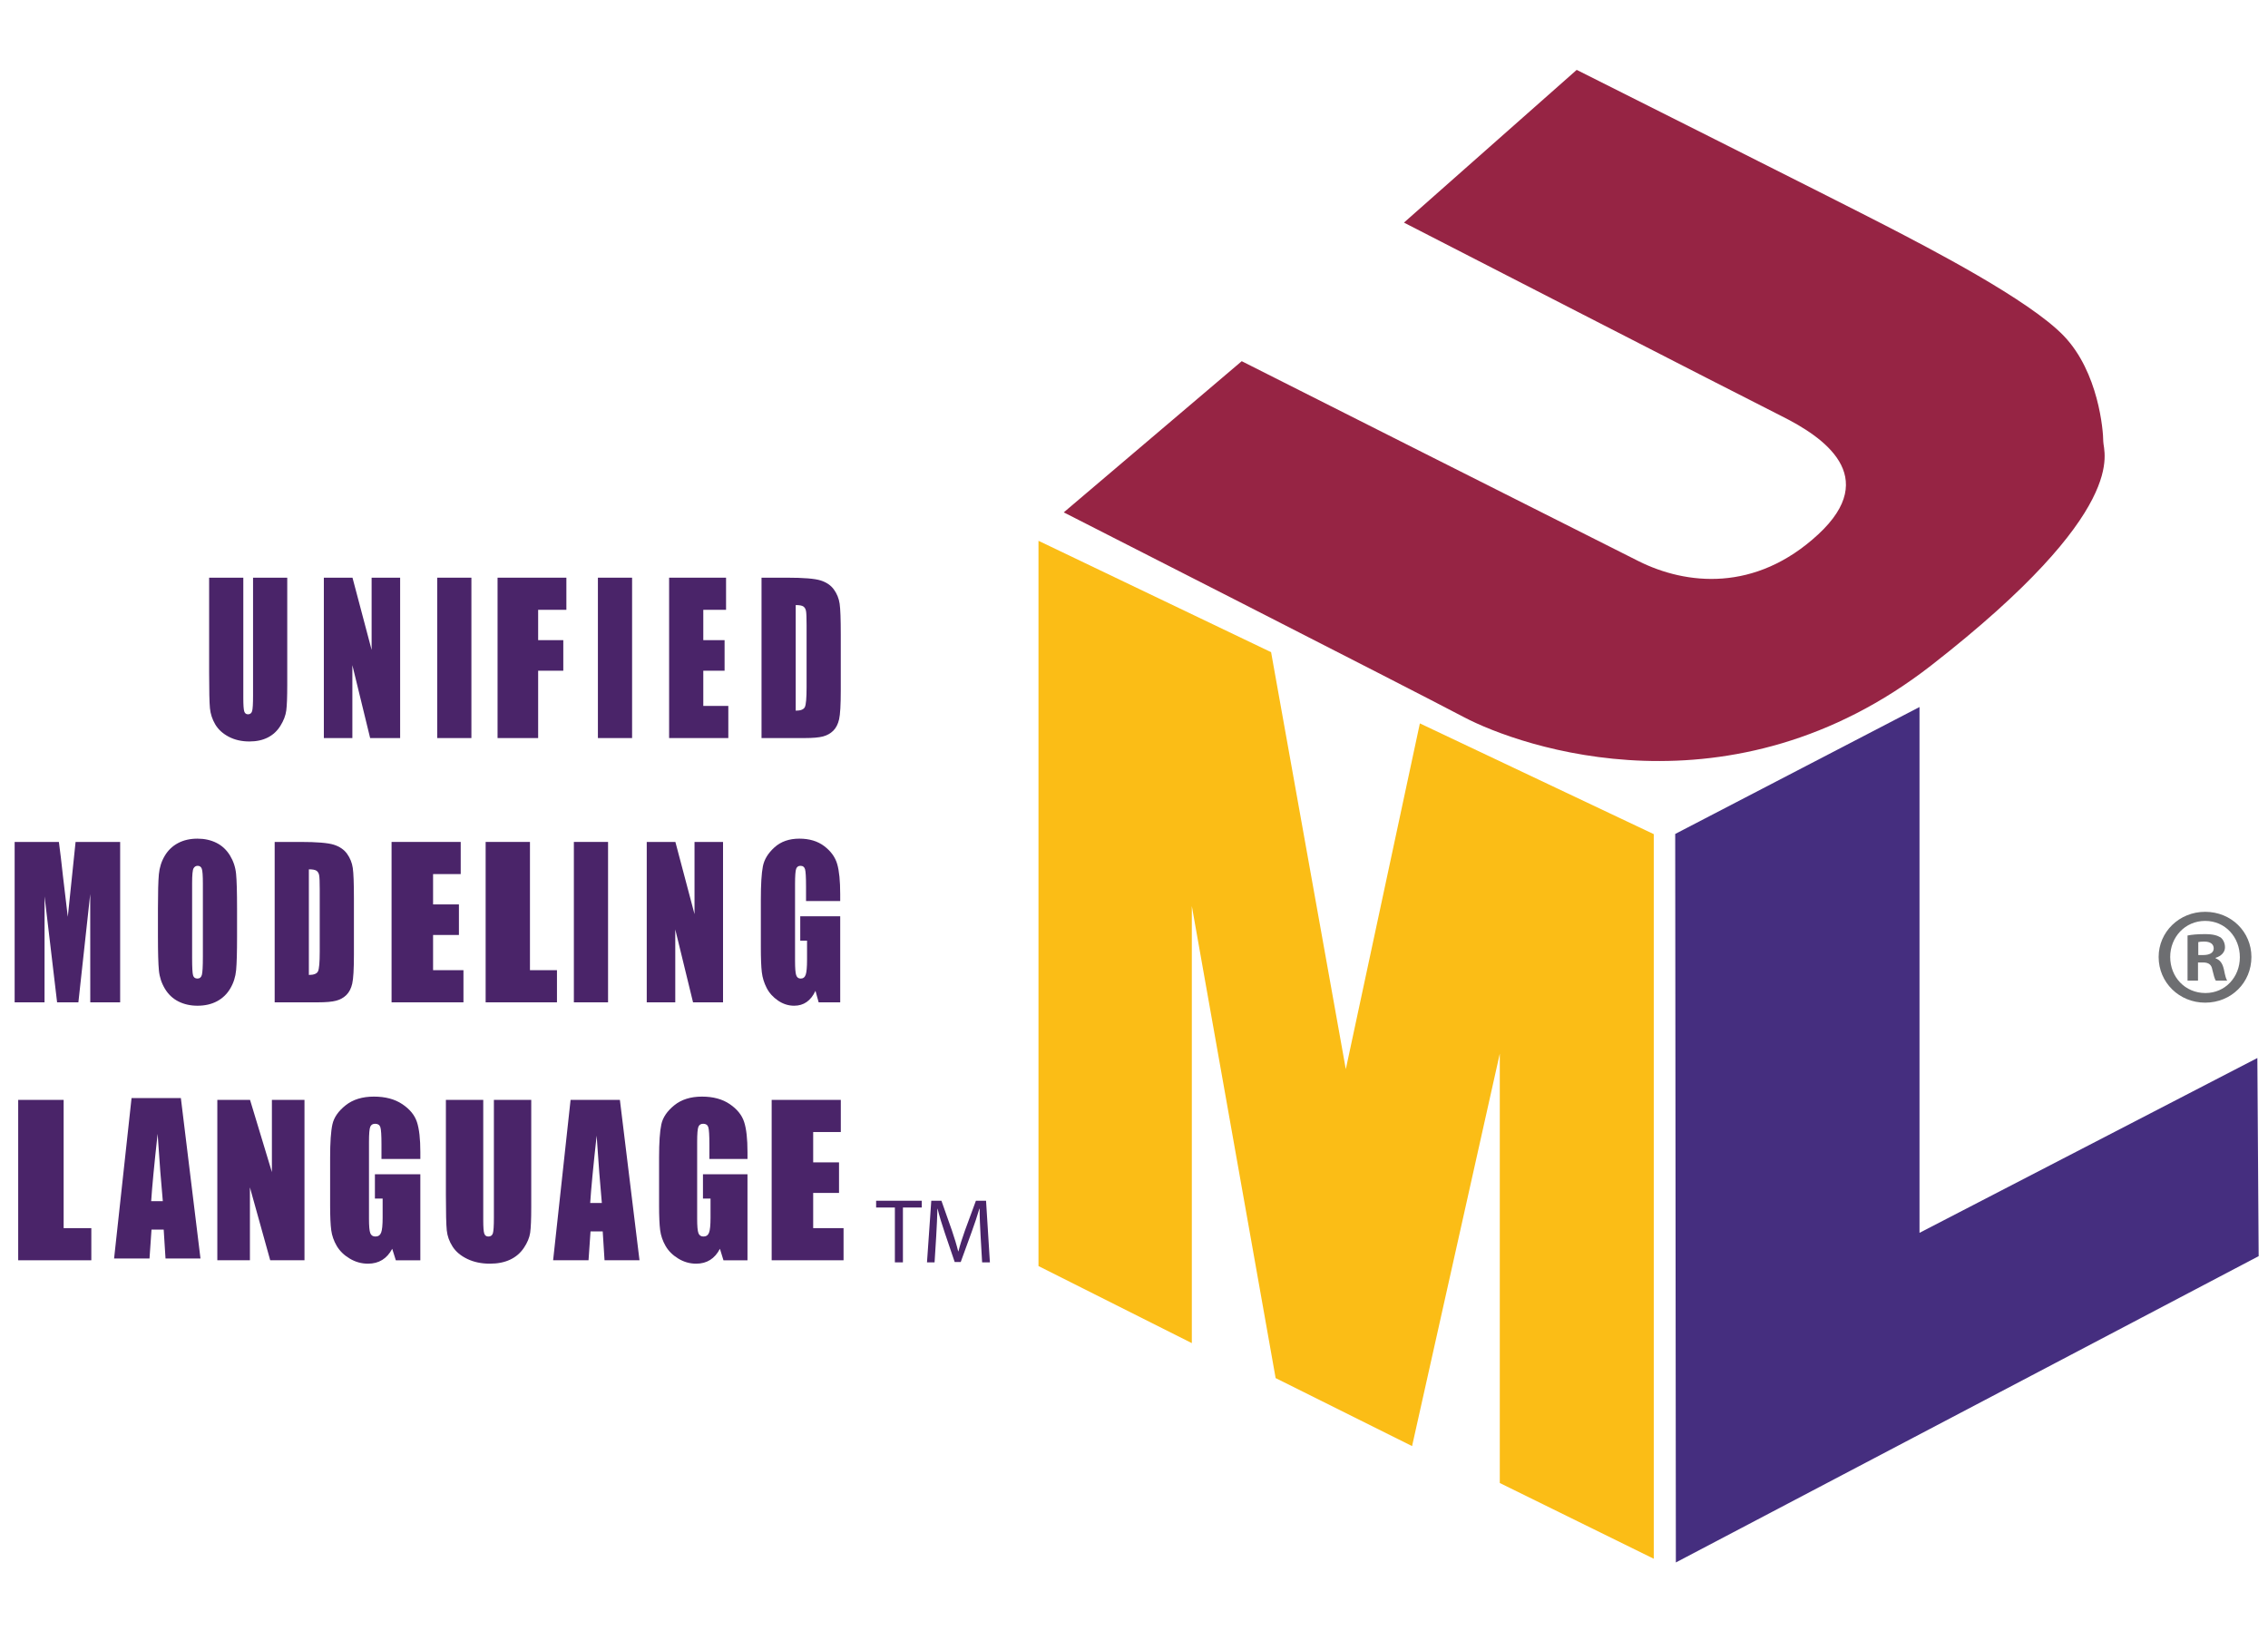
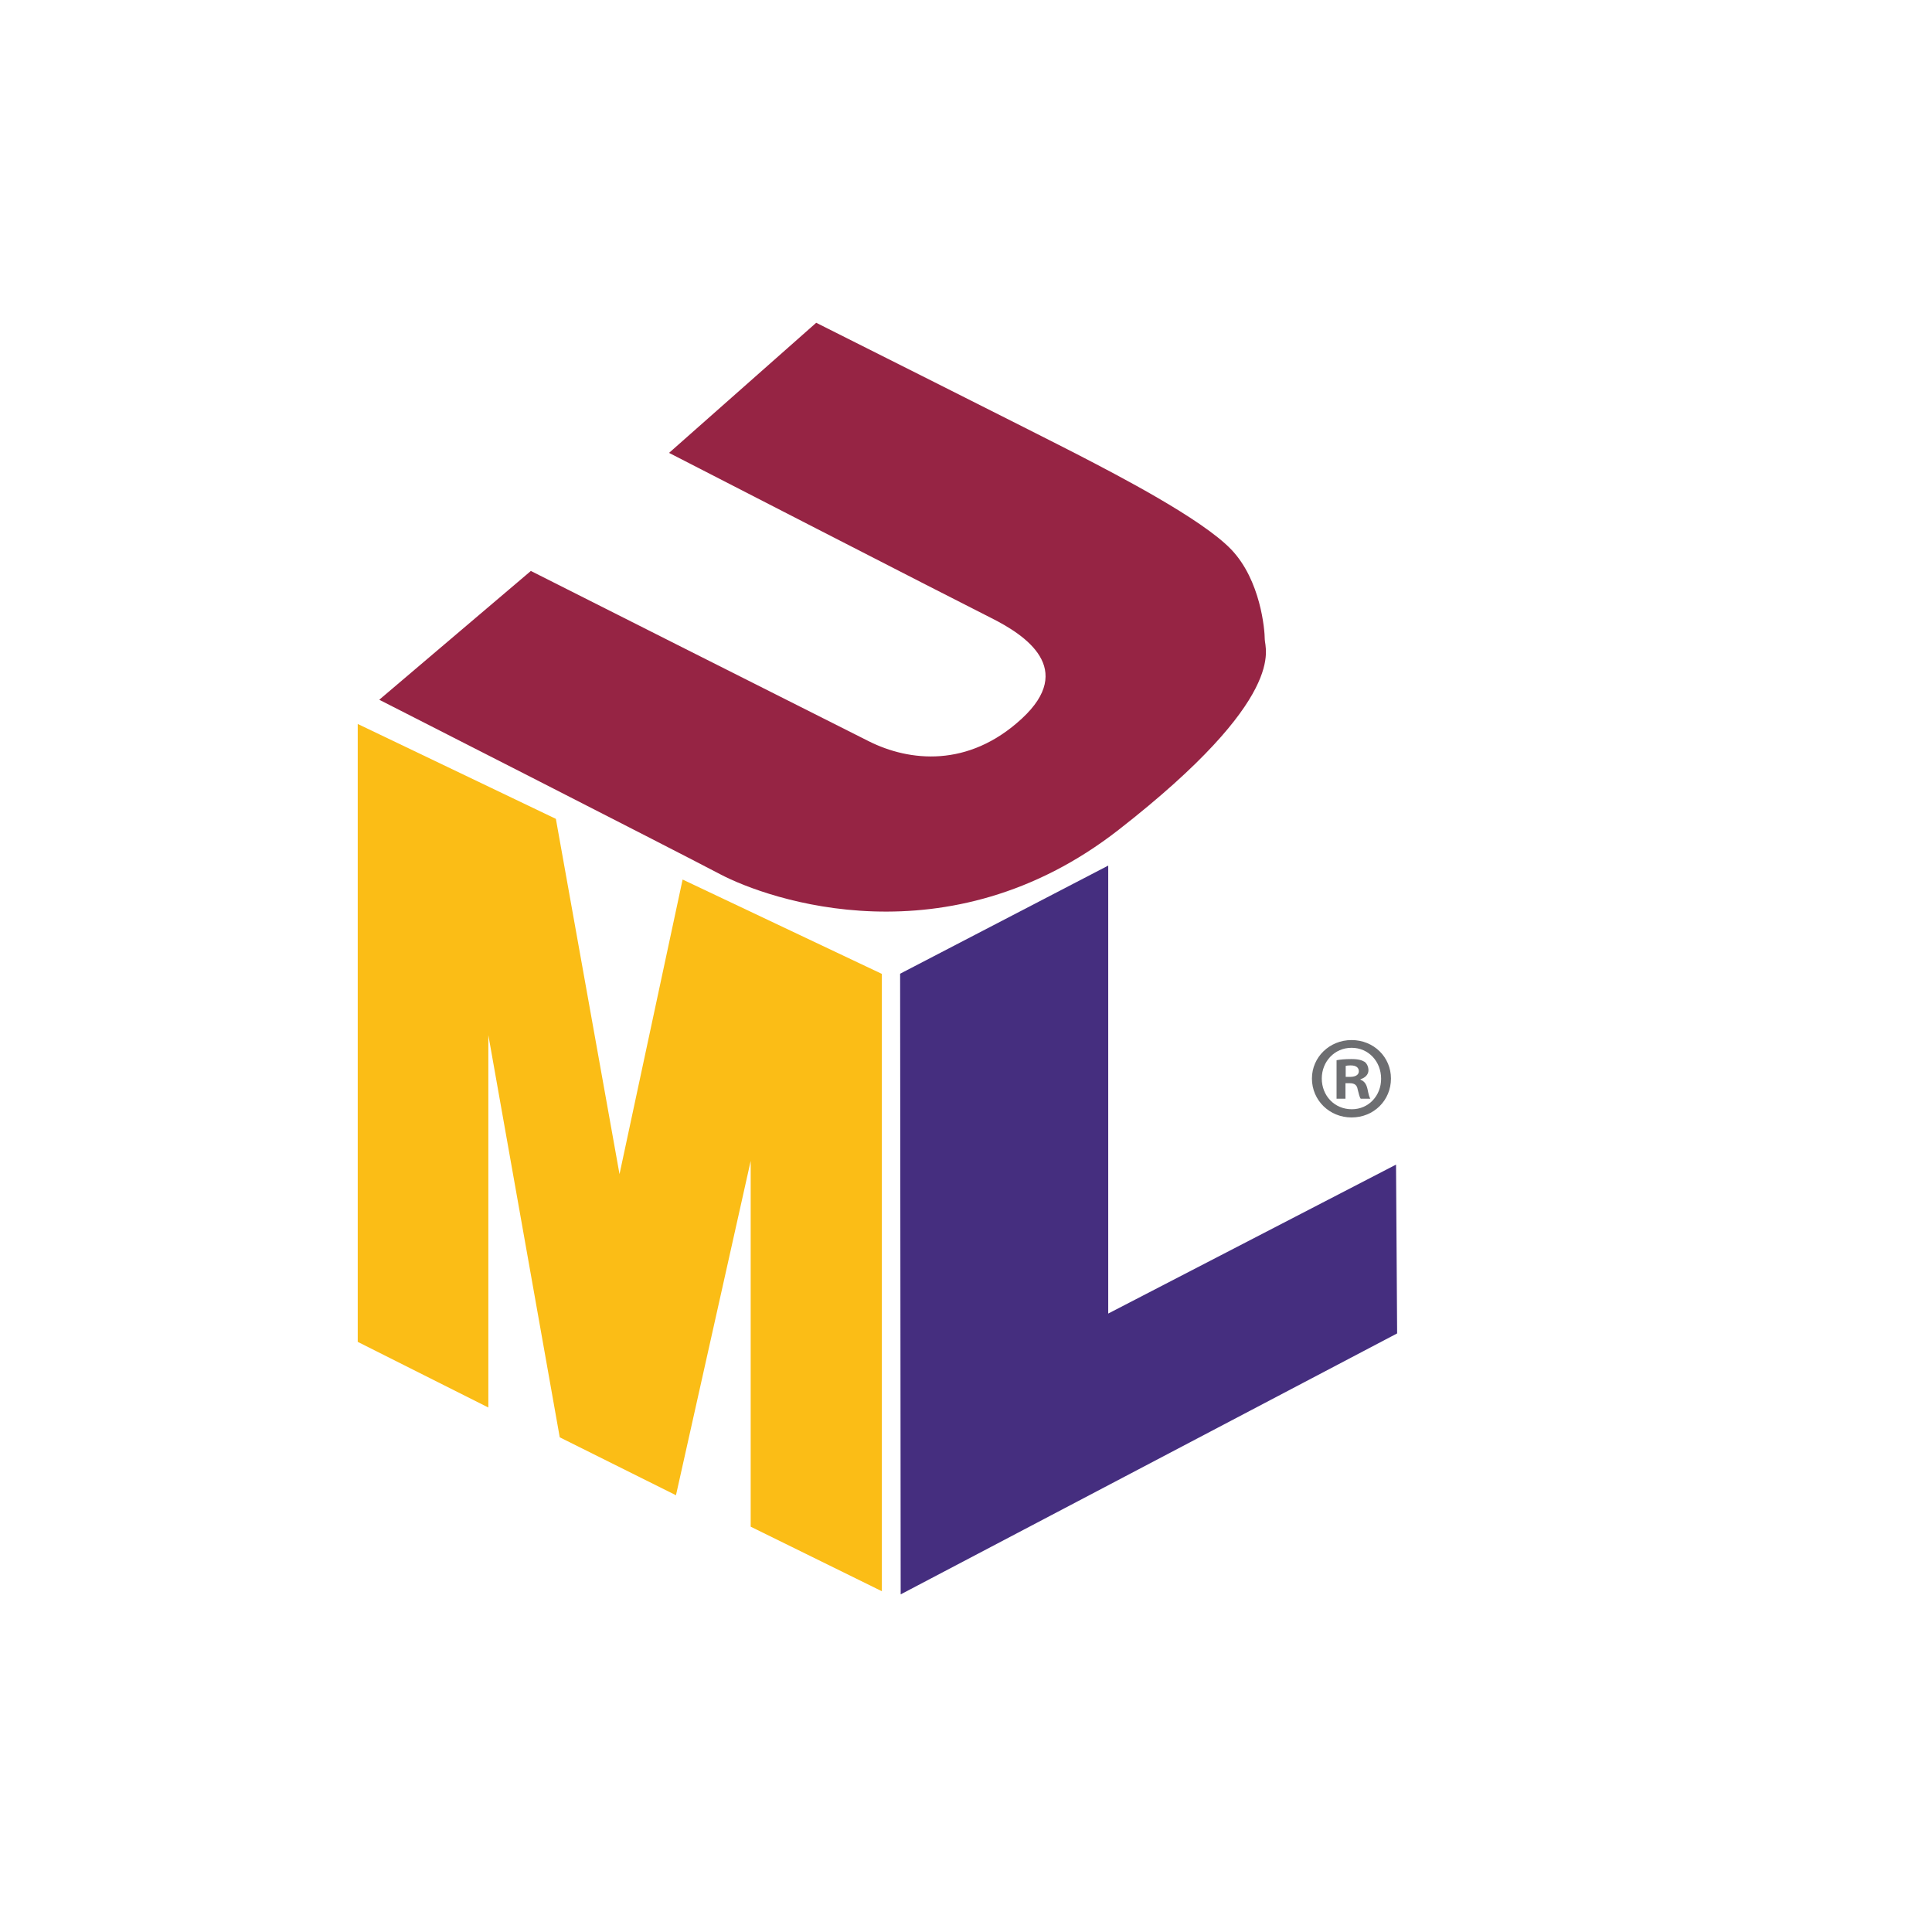
- <svg xmlns="http://www.w3.org/2000/svg" version="1.1" id="Layer_1" x="0px" y="0px" width="400px" height="291px" viewBox="0 0 396 288" enable-background="new 0 0 396 288" xml:space="preserve">
+ <svg xmlns="http://www.w3.org/2000/svg" version="1.1" id="Layer_1" x="0px" y="0px" width="288px" height="288px" viewBox="108 0 396 288" enable-background="new 108 0 396 288" xml:space="preserve">
  <polygon fill="#FBBD16" points="208.096,234.496 208.096,158.167 222.729,240.603 246.553,252.477 261.867,183.949 261.867,258.923   288.753,272.151 288.753,145.616 247.914,126.278 234.982,186.663 221.937,113.84 181.323,94.391 181.323,221.04 " />
  <polygon fill="#452E7F" points="292.496,145.583 335.152,123.418 335.152,215.238 394.142,184.709 394.369,219.31 292.611,272.796   " />
  <path fill="#962444" d="M275.298,12.158l-30.163,26.669c0,0,58.851,30.25,66,33.825c7.15,3.574,17.325,10.449,6.325,20.625  c-11,10.175-23.1,8.8-31.35,4.675S216.81,63.027,216.81,63.027l-31.074,26.399c0,0,59.949,30.525,69.85,35.75  c9.9,5.226,46.75,18.15,81.675-9.075c34.925-27.225,29.976-37.125,29.976-39.05s-0.825-12.1-6.875-18.425  c-6.051-6.325-23.65-15.4-31.075-19.25S275.298,12.158,275.298,12.158z" />
-   <path fill="#4A2469" d="M50.154,100.832v18.721c0,2.123-0.057,3.614-0.17,4.473c-0.113,0.859-0.448,1.741-1.006,2.646  c-0.557,0.906-1.29,1.594-2.202,2.06c-0.911,0.468-1.985,0.7-3.222,0.7c-1.369,0-2.577-0.275-3.626-0.829  c-1.048-0.555-1.831-1.275-2.352-2.163c-0.519-0.889-0.825-1.825-0.92-2.812s-0.141-3.061-0.141-6.221v-16.575h5.968v21.002  c0,1.223,0.055,2.005,0.162,2.344c0.107,0.341,0.326,0.511,0.653,0.511c0.374,0,0.615-0.188,0.725-0.563  c0.107-0.375,0.161-1.26,0.161-2.655v-20.639H50.154z" />
-   <path fill="#4A2469" d="M69.866,100.832v28.007h-5.237l-3.104-12.732v12.732h-4.98v-28.007h5.001l3.34,12.611v-12.611H69.866z" />
-   <path fill="#4A2469" d="M82.308,100.832v28.007h-5.969v-28.007H82.308z" />
-   <path fill="#4A2469" d="M86.875,100.832h12.017v5.612h-4.929v5.297h4.39v5.337h-4.39v11.761h-7.088V100.832z" />
-   <path fill="#4A2469" d="M110.365,100.832v28.007h-5.969v-28.007H110.365z" />
-   <path fill="#4A2469" d="M116.83,100.832h9.942v5.612h-3.974v5.297h3.717v5.337h-3.717v6.148h4.368v5.612H116.83V100.832z" />
-   <path fill="#4A2469" d="M132.965,100.832h4.47c2.886,0,4.836,0.161,5.854,0.483c1.018,0.324,1.791,0.854,2.32,1.592  s0.86,1.56,0.994,2.466c0.132,0.905,0.198,2.684,0.198,5.336v9.809c0,2.516-0.097,4.195-0.291,5.043  c-0.194,0.849-0.533,1.512-1.015,1.99c-0.482,0.479-1.079,0.813-1.788,1.004c-0.709,0.189-1.778,0.284-3.207,0.284h-7.535V100.832z   M138.935,105.614v18.442c0.864,0,1.397-0.211,1.598-0.633c0.199-0.421,0.299-1.566,0.299-3.437v-10.892  c0-1.271-0.033-2.084-0.1-2.441s-0.219-0.621-0.456-0.789C140.038,105.699,139.59,105.614,138.935,105.614z" />
-   <path fill="#4A2469" d="M20.979,146.977v28.009h-5.217l-0.009-18.909l-2.067,18.909H9.969l-2.186-18.494l-0.008,18.494H2.557  v-28.009h7.725c0.228,1.688,0.464,3.676,0.709,5.959l0.847,7.119l1.359-13.078H20.979z" />
-   <path fill="#4A2469" d="M41.391,163.386c0,2.813-0.054,4.805-0.163,5.976c-0.108,1.169-0.449,2.239-1.021,3.207  c-0.571,0.969-1.345,1.712-2.318,2.231c-0.975,0.519-2.109,0.778-3.405,0.778c-1.229,0-2.333-0.245-3.312-0.736  c-0.979-0.489-1.766-1.223-2.362-2.204c-0.595-0.98-0.95-2.046-1.063-3.199c-0.113-1.154-0.17-3.171-0.17-6.053v-4.791  c0-2.813,0.054-4.804,0.162-5.974c0.11-1.171,0.449-2.239,1.022-3.209c0.572-0.968,1.346-1.712,2.318-2.23  c0.975-0.52,2.109-0.778,3.404-0.778c1.23,0,2.335,0.246,3.313,0.735c0.978,0.49,1.765,1.226,2.361,2.205  c0.596,0.979,0.95,2.046,1.063,3.199c0.113,1.152,0.17,3.17,0.17,6.052V163.386z M35.422,154.189c0-1.302-0.06-2.135-0.178-2.497  c-0.119-0.363-0.363-0.545-0.732-0.545c-0.313,0-0.552,0.147-0.719,0.44c-0.166,0.294-0.249,1.161-0.249,2.602v13.066  c0,1.625,0.055,2.627,0.163,3.007c0.109,0.382,0.363,0.572,0.762,0.572c0.408,0,0.669-0.221,0.783-0.658  c0.112-0.437,0.17-1.479,0.17-3.128V154.189z" />
-   <path fill="#4A2469" d="M47.959,146.977h4.47c2.886,0,4.837,0.162,5.854,0.484c1.018,0.324,1.791,0.854,2.32,1.593  c0.529,0.737,0.86,1.559,0.993,2.464c0.134,0.906,0.199,2.685,0.199,5.337v9.809c0,2.516-0.097,4.196-0.291,5.044  c-0.193,0.848-0.532,1.509-1.015,1.988c-0.482,0.479-1.078,0.813-1.788,1.003c-0.709,0.19-1.778,0.287-3.207,0.287h-7.535V146.977z   M53.929,151.76v18.442c0.865,0,1.397-0.211,1.597-0.633c0.2-0.42,0.3-1.566,0.3-3.438V155.24c0-1.27-0.033-2.083-0.1-2.441  s-0.218-0.62-0.457-0.788C55.031,151.844,54.585,151.76,53.929,151.76z" />
-   <path fill="#4A2469" d="M68.369,146.977h12.072v5.613h-4.824v5.297h4.512v5.337h-4.512v6.147h5.303v5.614H68.369V146.977z" />
-   <path fill="#4A2469" d="M92.532,146.977v22.395h4.715v5.614H84.795v-28.009H92.532z" />
-   <path fill="#4A2469" d="M106.169,146.977v28.009h-5.97v-28.009H106.169z" />
-   <path fill="#4A2469" d="M126.245,146.977v28.009h-5.238l-3.103-12.733v12.733h-4.981v-28.009h5.001l3.341,12.612v-12.612H126.245z" />
-   <path fill="#4A2469" d="M146.705,157.294h-5.969v-2.538c0-1.6-0.058-2.602-0.17-3.005c-0.113-0.402-0.381-0.604-0.804-0.604  c-0.366,0-0.615,0.173-0.747,0.519s-0.197,1.233-0.197,2.662v13.43c0,1.256,0.065,2.083,0.196,2.479  c0.132,0.397,0.395,0.599,0.789,0.599c0.431,0,0.724-0.226,0.877-0.675c0.155-0.45,0.232-1.325,0.232-2.629v-3.319h-1.186v-4.25  h6.978v15.023h-3.765l-0.555-2.007c-0.406,0.865-0.917,1.515-1.535,1.947c-0.617,0.435-1.347,0.652-2.186,0.652  c-1,0-1.938-0.296-2.81-0.893c-0.872-0.593-1.535-1.326-1.987-2.203c-0.453-0.878-0.735-1.796-0.85-2.758  c-0.112-0.963-0.17-2.408-0.17-4.333v-8.319c0-2.673,0.118-4.615,0.354-5.826s0.914-2.321,2.034-3.329  c1.119-1.009,2.566-1.514,4.342-1.514c1.748,0,3.196,0.438,4.349,1.313c1.152,0.878,1.903,1.918,2.252,3.121  c0.351,1.206,0.525,2.954,0.525,5.247V157.294z" />
-   <path fill="#4A2469" d="M11.112,192.022v22.395h4.833v5.613H3.177v-28.008H11.112z" />
-   <path fill="#4A2469" d="M31.58,191.705l3.424,28.009h-6.104l-0.318-5.04h-2.128l-0.349,5.04h-6.183l3.048-28.009H31.58z   M28.429,209.713c-0.297-3.168-0.6-7.089-0.907-11.767c-0.593,5.369-0.968,9.29-1.127,11.767H28.429z" />
-   <path fill="#4A2469" d="M53.164,192.022v28.008h-5.983l-3.545-12.734v12.734h-5.69v-28.008h5.712l3.817,12.61v-12.61H53.164z" />
-   <path fill="#4A2469" d="M73.392,202.34h-6.785v-2.54c0-1.599-0.064-2.599-0.193-3.005c-0.128-0.402-0.434-0.603-0.913-0.603  c-0.417,0-0.699,0.173-0.85,0.519c-0.149,0.347-0.225,1.233-0.225,2.661v13.431c0,1.255,0.075,2.083,0.225,2.479  c0.147,0.397,0.446,0.599,0.895,0.599c0.49,0,0.823-0.226,1-0.675c0.175-0.45,0.264-1.324,0.264-2.63v-3.317H65.46v-4.249h7.932  v15.021h-4.279l-0.631-2.007c-0.461,0.865-1.043,1.515-1.744,1.947c-0.704,0.435-1.532,0.652-2.487,0.652  c-1.136,0-2.199-0.296-3.192-0.893c-0.992-0.593-1.745-1.326-2.26-2.203s-0.837-1.796-0.965-2.757  c-0.13-0.964-0.193-2.41-0.193-4.334v-8.318c0-2.674,0.133-4.616,0.401-5.827c0.269-1.21,1.04-2.32,2.313-3.33  c1.272-1.009,2.917-1.512,4.937-1.512c1.986,0,3.636,0.437,4.945,1.314c1.311,0.874,2.163,1.914,2.561,3.12  c0.397,1.203,0.596,2.952,0.596,5.246V202.34z" />
-   <path fill="#4A2469" d="M92.757,192.022v18.721c0,2.122-0.063,3.614-0.186,4.472c-0.124,0.859-0.49,1.741-1.099,2.647  c-0.609,0.905-1.411,1.593-2.405,2.059c-0.997,0.468-2.17,0.702-3.521,0.702c-1.496,0-2.817-0.276-3.962-0.83  c-1.146-0.553-2.002-1.275-2.568-2.164c-0.569-0.888-0.904-1.823-1.008-2.812c-0.103-0.986-0.153-3.06-0.153-6.22v-16.575h6.522  v21.001c0,1.223,0.058,2.006,0.178,2.344c0.116,0.342,0.354,0.513,0.713,0.513c0.409,0,0.673-0.188,0.789-0.564  c0.117-0.372,0.178-1.26,0.178-2.655v-20.638H92.757z" />
-   <path fill="#4A2469" d="M108.235,192.022l3.424,28.008h-6.104l-0.319-5.04h-2.128l-0.349,5.04h-6.182l3.048-28.008H108.235z   M105.085,210.028c-0.298-3.167-0.6-7.089-0.908-11.765c-0.593,5.368-0.969,9.29-1.126,11.765H105.085z" />
-   <path fill="#4A2469" d="M130.512,202.34h-6.65v-2.54c0-1.599-0.063-2.599-0.188-3.005c-0.126-0.402-0.423-0.603-0.896-0.603  c-0.407,0-0.686,0.173-0.832,0.519c-0.146,0.347-0.22,1.233-0.22,2.661v13.431c0,1.255,0.073,2.083,0.219,2.479  c0.146,0.397,0.438,0.599,0.878,0.599c0.48,0,0.807-0.226,0.979-0.675c0.173-0.45,0.259-1.324,0.259-2.63v-3.317h-1.321v-4.249  h7.773v15.021h-4.194l-0.617-2.007c-0.452,0.865-1.022,1.515-1.711,1.947c-0.688,0.435-1.5,0.652-2.435,0.652  c-1.114,0-2.158-0.296-3.129-0.893c-0.974-0.593-1.712-1.326-2.216-2.203c-0.505-0.877-0.82-1.796-0.946-2.757  c-0.125-0.964-0.188-2.41-0.188-4.334v-8.318c0-2.674,0.132-4.616,0.396-5.827c0.262-1.21,1.017-2.32,2.264-3.33  c1.247-1.009,2.86-1.512,4.838-1.512c1.947,0,3.562,0.437,4.846,1.314c1.284,0.874,2.12,1.914,2.51,3.12  c0.39,1.203,0.584,2.952,0.584,5.246V202.34z" />
-   <path fill="#4A2469" d="M134.736,192.022h12.071v5.612h-4.823v5.299h4.512v5.336h-4.512v6.147h5.303v5.613h-12.551V192.022z" />
  <g>
    <path fill="#6D6E71" d="M393.104,167.064c0,4.471-3.509,7.979-8.076,7.979c-4.519,0-8.123-3.509-8.123-7.979   c0-4.375,3.604-7.884,8.123-7.884C389.596,159.181,393.104,162.689,393.104,167.064z M378.924,167.064   c0,3.509,2.596,6.298,6.153,6.298c3.461,0,6.009-2.789,6.009-6.25c0-3.51-2.548-6.346-6.058-6.346   C381.52,160.767,378.924,163.603,378.924,167.064z M383.779,171.198h-1.827v-7.883c0.722-0.146,1.731-0.241,3.029-0.241   c1.489,0,2.163,0.241,2.739,0.577c0.433,0.336,0.769,0.961,0.769,1.73c0,0.864-0.672,1.538-1.634,1.827v0.096   c0.77,0.289,1.202,0.864,1.442,1.923c0.24,1.202,0.385,1.683,0.576,1.971h-1.97c-0.241-0.288-0.385-1.01-0.626-1.923   c-0.144-0.865-0.625-1.25-1.635-1.25h-0.864V171.198z M383.827,166.728h0.865c1.01,0,1.827-0.336,1.827-1.153   c0-0.721-0.528-1.202-1.683-1.202c-0.481,0-0.817,0.048-1.01,0.097V166.728z" />
  </g>
-   <g>
-     <path fill="#4A2469" d="M156.248,210.816h-3.273v-1.182h7.967v1.182h-3.289v9.577h-1.404V210.816z" />
-     <path fill="#4A2469" d="M171.209,215.668c-0.08-1.5-0.176-3.303-0.159-4.645h-0.049c-0.367,1.261-0.814,2.602-1.355,4.086   l-1.9,5.221h-1.053l-1.741-5.124c-0.511-1.517-0.941-2.906-1.245-4.183h-0.032c-0.03,1.342-0.11,3.145-0.207,4.758l-0.288,4.612   h-1.324l0.75-10.759h1.772l1.835,5.204c0.448,1.323,0.814,2.505,1.086,3.623h0.048c0.271-1.085,0.654-2.267,1.134-3.623   l1.916-5.204h1.771l0.671,10.759h-1.356L171.209,215.668z" />
-   </g>
</svg>
